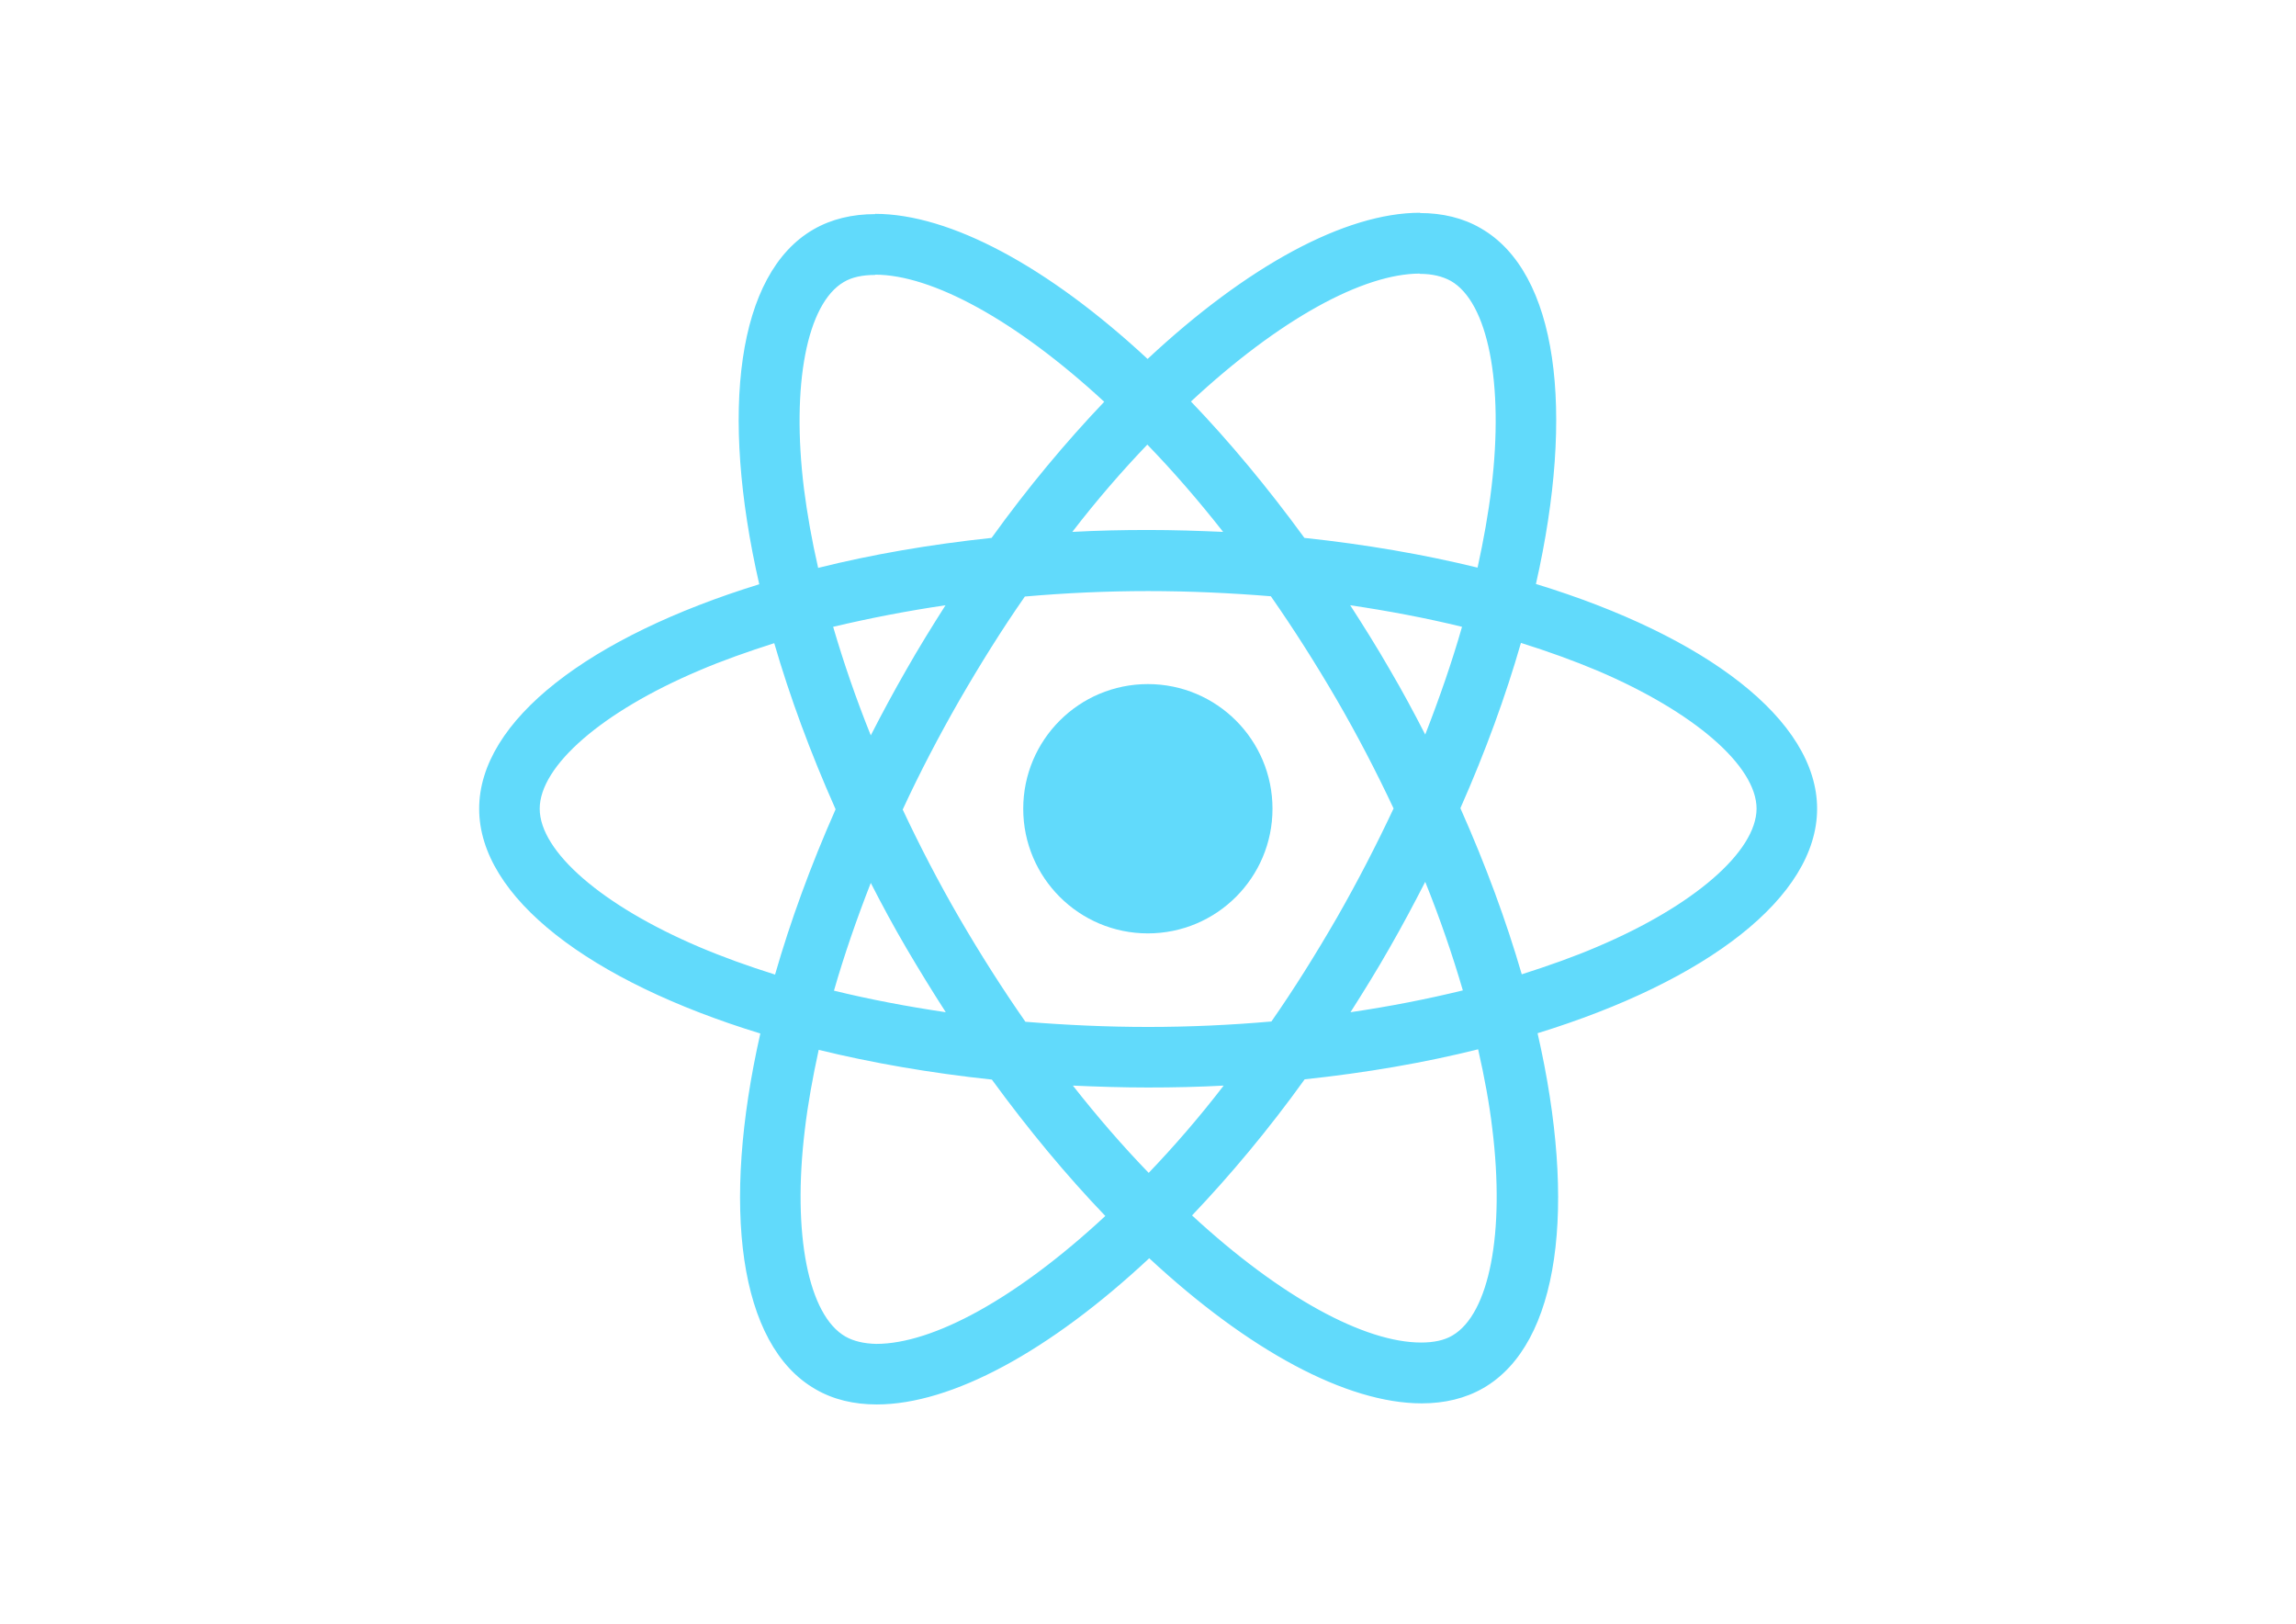
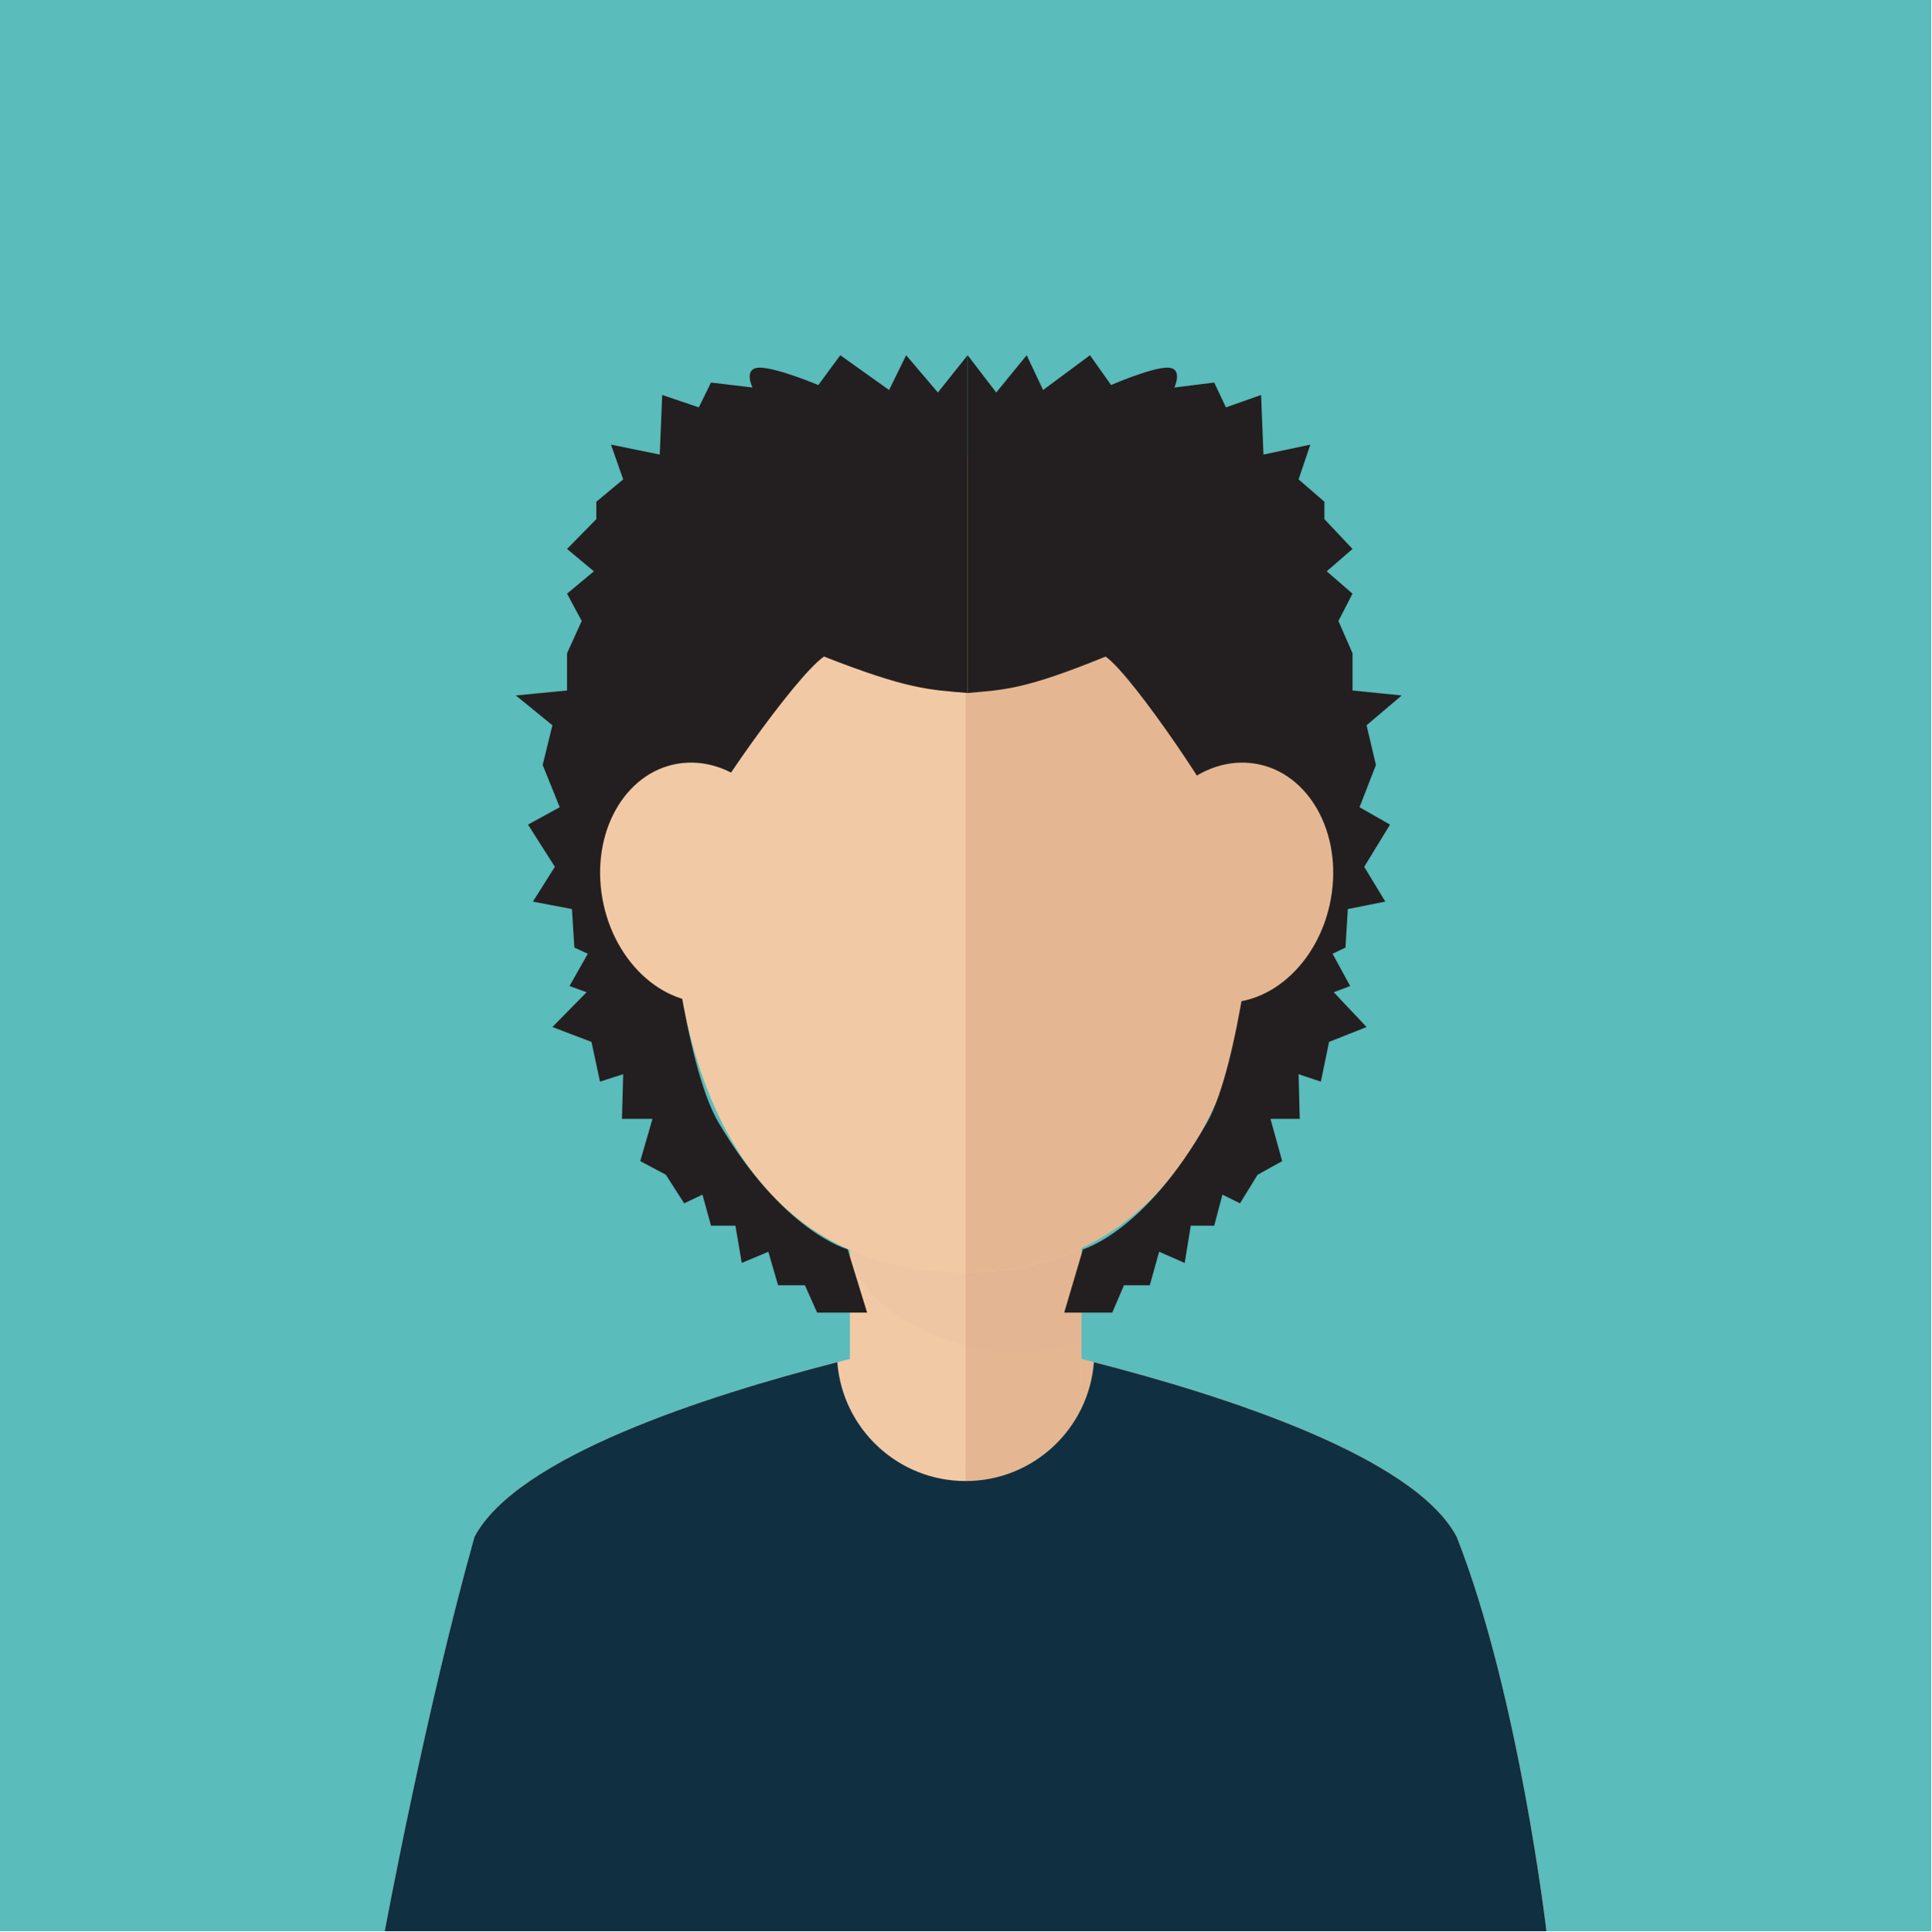
- <svg xmlns="http://www.w3.org/2000/svg" viewBox="0 0 841.9 595.3">
-   <g fill="#61DAFB">
-     <path d="M666.3 296.5c0-32.5-40.7-63.3-103.1-82.4 14.4-63.6 8-114.2-20.2-130.4-6.5-3.8-14.1-5.6-22.4-5.6v22.3c4.6 0 8.3.9 11.4 2.6 13.6 7.8 19.5 37.5 14.9 75.7-1.1 9.4-2.9 19.3-5.1 29.4-19.6-4.8-41-8.5-63.5-10.9-13.5-18.5-27.5-35.3-41.6-50 32.6-30.3 63.2-46.9 84-46.9V78c-27.5 0-63.5 19.6-99.9 53.6-36.4-33.8-72.4-53.2-99.9-53.2v22.3c20.7 0 51.4 16.5 84 46.6-14 14.7-28 31.4-41.3 49.9-22.6 2.4-44 6.1-63.6 11-2.3-10-4-19.7-5.2-29-4.7-38.2 1.1-67.9 14.6-75.8 3-1.8 6.9-2.6 11.5-2.6V78.5c-8.4 0-16 1.8-22.6 5.6-28.1 16.2-34.4 66.7-19.9 130.1-62.2 19.2-102.7 49.9-102.7 82.3 0 32.5 40.7 63.3 103.1 82.4-14.4 63.6-8 114.2 20.2 130.4 6.5 3.8 14.1 5.6 22.5 5.6 27.5 0 63.5-19.6 99.9-53.6 36.4 33.8 72.4 53.2 99.9 53.2 8.4 0 16-1.8 22.6-5.6 28.1-16.2 34.4-66.7 19.9-130.1 62-19.1 102.5-49.9 102.5-82.3zm-130.2-66.7c-3.7 12.9-8.3 26.2-13.5 39.5-4.1-8-8.4-16-13.1-24-4.6-8-9.5-15.8-14.4-23.4 14.2 2.1 27.9 4.7 41 7.9zm-45.8 106.5c-7.8 13.5-15.8 26.3-24.1 38.2-14.9 1.3-30 2-45.2 2-15.1 0-30.2-.7-45-1.9-8.3-11.9-16.4-24.6-24.2-38-7.6-13.1-14.5-26.4-20.8-39.8 6.2-13.4 13.2-26.8 20.7-39.9 7.8-13.5 15.8-26.3 24.1-38.2 14.9-1.3 30-2 45.2-2 15.1 0 30.2.7 45 1.9 8.3 11.9 16.4 24.6 24.2 38 7.6 13.1 14.5 26.4 20.8 39.8-6.3 13.4-13.2 26.8-20.7 39.9zm32.3-13c5.4 13.4 10 26.8 13.8 39.8-13.1 3.2-26.9 5.9-41.2 8 4.9-7.7 9.8-15.6 14.4-23.7 4.6-8 8.9-16.1 13-24.1zM421.2 430c-9.3-9.6-18.6-20.3-27.8-32 9 .4 18.2.7 27.5.7 9.4 0 18.7-.2 27.8-.7-9 11.7-18.3 22.4-27.5 32zm-74.4-58.9c-14.2-2.1-27.9-4.7-41-7.9 3.7-12.9 8.3-26.2 13.5-39.5 4.1 8 8.4 16 13.1 24 4.7 8 9.5 15.8 14.4 23.4zM420.7 163c9.3 9.6 18.6 20.3 27.8 32-9-.4-18.2-.7-27.5-.7-9.4 0-18.7.2-27.8.7 9-11.7 18.3-22.4 27.5-32zm-74 58.9c-4.9 7.7-9.8 15.6-14.4 23.7-4.6 8-8.9 16-13 24-5.4-13.4-10-26.8-13.8-39.8 13.1-3.1 26.9-5.8 41.2-7.9zm-90.5 125.2c-35.4-15.1-58.3-34.9-58.3-50.6 0-15.7 22.9-35.6 58.3-50.6 8.6-3.7 18-7 27.7-10.1 5.7 19.6 13.2 40 22.5 60.9-9.2 20.8-16.6 41.1-22.2 60.6-9.9-3.1-19.3-6.5-28-10.2zM310 490c-13.6-7.8-19.5-37.5-14.9-75.7 1.1-9.4 2.9-19.3 5.1-29.4 19.6 4.8 41 8.5 63.5 10.9 13.5 18.5 27.5 35.3 41.6 50-32.6 30.3-63.2 46.9-84 46.9-4.5-.1-8.3-1-11.3-2.7zm237.2-76.2c4.7 38.2-1.1 67.9-14.6 75.8-3 1.8-6.9 2.6-11.5 2.6-20.7 0-51.4-16.5-84-46.6 14-14.7 28-31.4 41.3-49.9 22.6-2.4 44-6.1 63.6-11 2.3 10.1 4.1 19.8 5.2 29.1zm38.5-66.7c-8.6 3.7-18 7-27.7 10.1-5.7-19.6-13.2-40-22.5-60.9 9.2-20.8 16.6-41.1 22.2-60.6 9.9 3.1 19.3 6.5 28.1 10.2 35.4 15.1 58.3 34.9 58.3 50.6-.1 15.7-23 35.6-58.4 50.6zM320.8 78.4z" />
-     <circle cx="420.9" cy="296.5" r="45.7" />
-     <path d="M520.5 78.1z" />
+ <svg xmlns="http://www.w3.org/2000/svg" version="1.1" id="Layer_1" x="0px" y="0px" viewBox="0 0 145 145" style="enable-background:new 0 0 145 145;" xml:space="preserve">
+   <g id="men_5">
+     <rect style="fill:#5ABCBB;" width="145" height="145" />
+     <g>
+       <g>
+         <g>
+           <g>
+             <path style="fill:#F1C9A5;" d="M109.374,115.394c-4.964-9.396-36.875-15.292-36.875-15.292s-31.91,5.896-36.874,15.292       C31.957,128.433,28.888,145,28.888,145h43.611h43.612C116.112,145,114.04,127.236,109.374,115.394z" />
+             <path style="fill:#E4B692;" d="M72.499,100.102c0,0,31.911,5.896,36.875,15.292c4.665,11.842,6.737,29.606,6.737,29.606H72.499       V100.102z" />
+             <rect x="63.813" y="81" style="fill:#F1C9A5;" width="17.374" height="29.077" />
+             <rect x="72.499" y="81" style="fill:#E4B692;" width="8.688" height="29.077" />
+             <path style="opacity:0.1;fill:#DDAC8C;enable-background:new    ;" d="M63.813,94.474c1.563,4.485,7.868,7.057,12.499,7.057       c1.676,0,3.306-0.281,4.875-0.795V81H63.813V94.474z" />
+             <path style="fill:#F1C9A5;" d="M94.837,62.653c0-18.162-10.001-28.489-22.338-28.489c-12.336,0-22.337,10.327-22.337,28.489       c0,24.428,10.001,32.886,22.337,32.886C84.837,95.539,94.837,86.063,94.837,62.653z" />
+             <path style="fill:#F1C9A5;" d="M94.837,62.653c0-18.162-10.001-28.489-22.338-28.489c-12.336,0-22.337,10.327-22.337,28.489       c0,24.428,10.001,32.886,22.337,32.886C84.837,95.539,94.837,86.063,94.837,62.653z" />
+             <path style="fill:#F1C9A5;" d="M45.161,67.031c-0.684-4.957,2.046-9.318,6.092-9.74c4.053-0.422,7.888,3.259,8.567,8.216       c0.683,4.953-2.053,9.315-6.1,9.739C49.671,75.665,45.84,71.988,45.161,67.031z" />
+             <path style="fill:#E4B692;" d="M94.837,62.653c0-18.162-10.001-28.489-22.338-28.489v61.375       C84.837,95.539,94.837,86.063,94.837,62.653z" />
+             <path style="fill:#102F41;" d="M109.374,115.394c-3.181-6.021-17.418-10.601-27.242-13.117       c-0.382,4.99-4.545,8.923-9.633,8.923c-5.088,0-9.25-3.933-9.632-8.923c-9.824,2.516-24.061,7.096-27.242,13.117       C31.957,128.433,28.888,145,28.888,145h43.611h43.612C116.112,145,114.04,127.236,109.374,115.394z" />
+           </g>
+         </g>
+       </g>
+       <path style="fill:#231F20;" d="M53.941,84.27c4.859,8.252,9.698,9.528,9.698,9.528l1.466,4.755H63h-1.65l-0.915-2.051H58.42    l-0.733-2.517l-1.996,0.839l-0.475-2.797h-1.833l-0.641-2.331l-1.374,0.653l-1.374-2.145l-1.923-1.025l0.916-3.17h-2.289    l0.092-3.357l-1.741,0.56l-0.641-2.983l-2.931-1.119l2.564-2.611l-1.282-0.466l1.373-2.423l-1.007-0.466l-0.184-2.891l-2.93-0.559    l1.649-2.611l-2.016-3.17l2.382-1.306l-1.282-3.169l0.732-2.984l-2.747-2.238l3.846-0.372v-2.797l1.1-2.424l-1.1-2.051    l2.016-1.678l-2.016-1.679l2.198-2.238v-1.305l2.016-1.678l-0.916-2.611l3.662,0.746l0.184-4.475l2.748,0.932l0.915-1.864    l3.114,0.373c0,0-0.732-1.492,0.549-1.492c1.282,0,4.397,1.306,4.397,1.306l1.648-2.238l3.663,2.611l1.283-2.611l2.381,2.797    l2.234-2.797c0,0,0,15.664,0,25.36c-2.895-0.248-4.433-0.248-10.782-2.735c-2.197,1.492-9.28,11.686-9.28,12.68    s-1.222,11.189-1.222,11.189l-1.274-6.08C50.093,67.081,51.363,79.891,53.941,84.27z" />
+       <path style="fill:#231F20;" d="M90.629,84.27c-4.669,8.252-9.318,9.528-9.318,9.528l-1.408,4.755h2.022h1.585l0.88-2.051h1.937    l0.703-2.517l1.919,0.839l0.457-2.797h1.761l0.615-2.331l1.32,0.653l1.32-2.145l1.848-1.025l-0.88-3.17h2.199l-0.088-3.357    l1.673,0.56l0.615-2.983l2.816-1.119l-2.465-2.611l1.233-0.466l-1.32-2.423l0.968-0.466l0.177-2.891l2.814-0.559l-1.584-2.611    l1.937-3.17l-2.288-1.306l1.231-3.169l-0.703-2.984l2.64-2.238l-3.695-0.372v-2.797l-1.057-2.424l1.057-2.051l-1.937-1.678    l1.937-1.679l-2.112-2.238v-1.305l-1.936-1.678l0.881-2.611l-3.52,0.746l-0.177-4.475l-2.64,0.932l-0.88-1.864l-2.992,0.373    c0,0,0.704-1.492-0.527-1.492c-1.232,0-4.225,1.306-4.225,1.306l-1.584-2.238l-3.52,2.611l-1.232-2.611l-2.288,2.797l-2.146-2.797    c0,0,0,15.664,0,25.36c2.78-0.248,4.259-0.248,10.359-2.735c2.112,1.492,8.917,11.686,8.917,12.68s1.174,11.189,1.174,11.189    l1.225-6.08C94.327,67.081,93.107,79.891,90.629,84.27z" />
+       <path style="fill:#F1C9A5;" d="M45.161,67.031c-0.684-4.957,2.046-9.318,6.092-9.74c4.053-0.422,7.888,3.259,8.567,8.216    c0.683,4.953-2.053,9.315-6.1,9.739C49.671,75.665,45.84,71.988,45.161,67.031z" />
+       <path style="fill:#E4B692;" d="M91.438,75.246c-4.05-0.424-6.783-4.787-6.098-9.739c0.677-4.957,4.513-8.638,8.563-8.216    c4.047,0.422,6.777,4.783,6.094,9.74C99.318,71.988,95.487,75.665,91.438,75.246z" />
+     </g>
  </g>
+   <g>
+ </g>
+   <g>
+ </g>
+   <g>
+ </g>
+   <g>
+ </g>
+   <g>
+ </g>
+   <g>
+ </g>
+   <g>
+ </g>
+   <g>
+ </g>
+   <g>
+ </g>
+   <g>
+ </g>
+   <g>
+ </g>
+   <g>
+ </g>
+   <g>
+ </g>
+   <g>
+ </g>
+   <g>
+ </g>
</svg>
